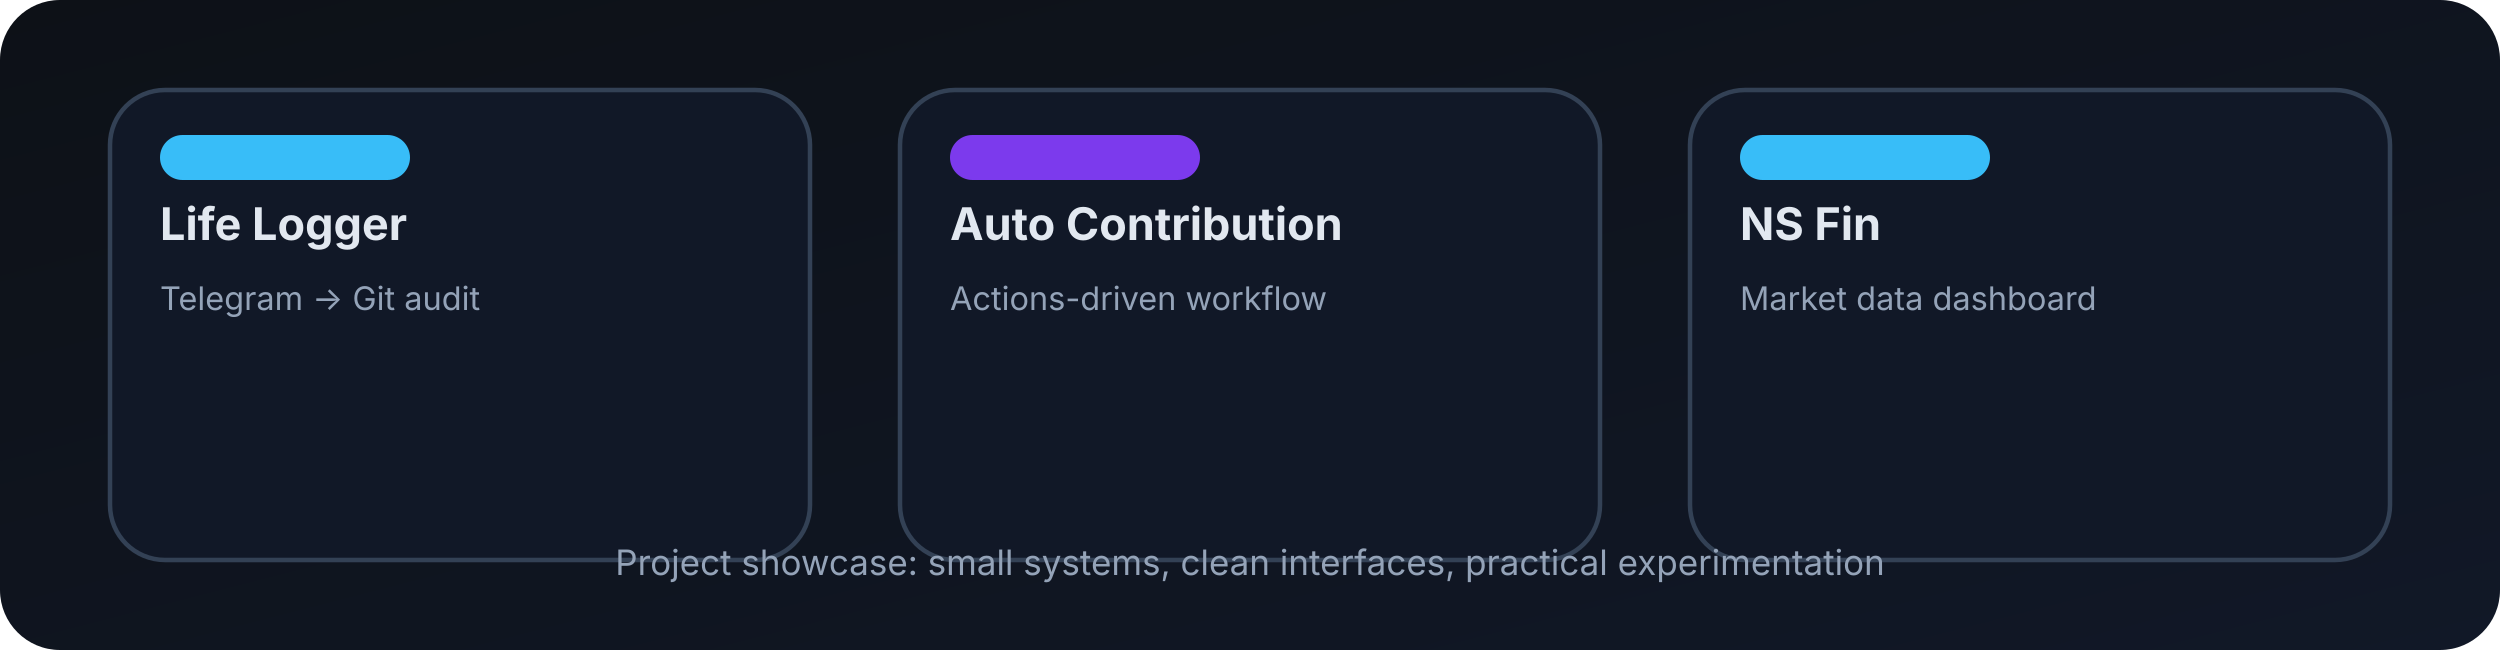
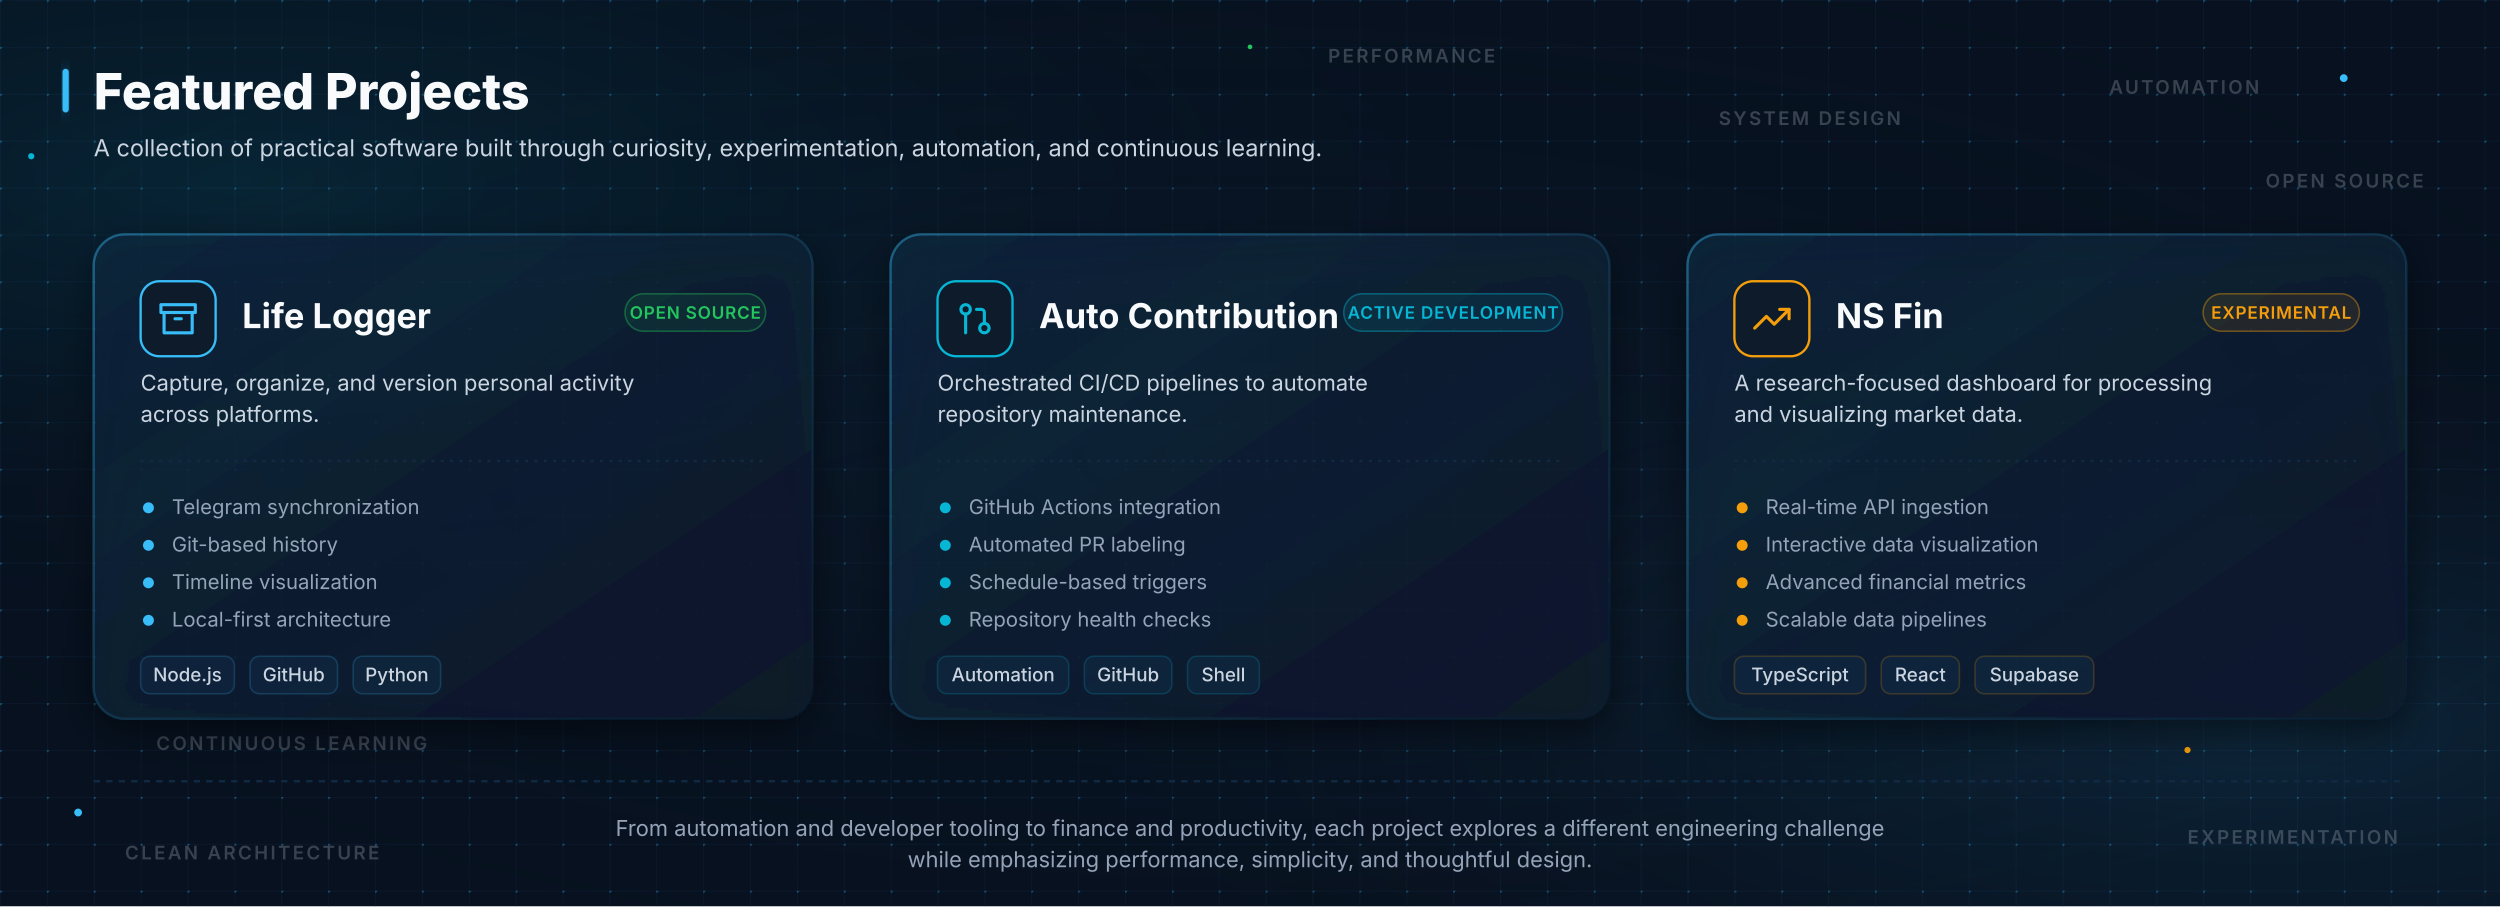
- <svg xmlns="http://www.w3.org/2000/svg" viewBox="0 0 1000 260" width="1000" height="260">
+ <svg xmlns="http://www.w3.org/2000/svg" viewBox="0 0 1600 580" width="1600" height="580">
  <defs>
-     <linearGradient id="bg" x1="0" y1="0" x2="1" y2="1">
-       <stop offset="0%" stop-color="#0d1117" />
-       <stop offset="100%" stop-color="#111827" />
+     <radialGradient id="pg-bgGlow" cx="50%" cy="50%" r="60%">
+       <stop offset="0%" stop-color="#102A43" stop-opacity="0.3" />
+       <stop offset="100%" stop-color="#07111F" stop-opacity="0" />
+     </radialGradient>
+     <radialGradient id="pg-cyanGlow" cx="10%" cy="20%" r="50%">
+       <stop offset="0%" stop-color="#06B6D4" stop-opacity="0.12" />
+       <stop offset="100%" stop-color="#07111F" stop-opacity="0" />
+     </radialGradient>
+     <radialGradient id="pg-blueGlow" cx="90%" cy="80%" r="50%">
+       <stop offset="0%" stop-color="#38BDF8" stop-opacity="0.12" />
+       <stop offset="100%" stop-color="#07111F" stop-opacity="0" />
+     </radialGradient>
+     <pattern id="pg-grid" width="30" height="30" patternUnits="userSpaceOnUse">
+       <path d="M 30 0 L 0 0 0 30" fill="none" stroke="#102A43" stroke-width="1" stroke-opacity="0.4" />
+       <circle cx="0" cy="0" r="1.5" fill="#38BDF8" opacity="0.3" />
+     </pattern>
+     <linearGradient id="pg-cardGrad" x1="0" y1="0" x2="1" y2="1">
+       <stop offset="0%" stop-color="#102A43" stop-opacity="0.65" />
+       <stop offset="100%" stop-color="#0D1B2A" stop-opacity="0.85" />
    </linearGradient>
+     <linearGradient id="pg-cardBorder" x1="0" y1="0" x2="1" y2="1">
+       <stop offset="0%" stop-color="#38BDF8" stop-opacity="0.4" />
+       <stop offset="100%" stop-color="#102A43" stop-opacity="0.15" />
+     </linearGradient>
+     <filter id="pg-shadow" x="-10%" y="-10%" width="120%" height="120%">
+       <feDropShadow dx="0" dy="8" stdDeviation="12" flood-color="#000000" flood-opacity="0.6" />
+     </filter>
+     <filter id="pg-glow" x="-20%" y="-20%" width="140%" height="140%">
+       <feGaussianBlur stdDeviation="5" result="blur" />
+       <feMerge>
+         <feMergeNode in="blur" />
+         <feMergeNode in="SourceGraphic" />
+       </feMerge>
+     </filter>
  </defs>
-   <rect width="1000" height="260" rx="24" fill="url(#bg)" />
+   <style>
+     @keyframes floatUp {
+       0%, 100% { transform: translateY(0); }
+       50% { transform: translateY(-6px); }
+     }
+     @keyframes borderPulse {
+       0%, 100% { stroke-opacity: 0.3; }
+       50% { stroke-opacity: 0.8; }
+     }
+     @keyframes particleDrift {
+       0% { transform: translate(0, 0); opacity: 0; }
+       20% { opacity: 0.5; }
+       80% { opacity: 0.5; }
+       100% { transform: translate(15px, -30px); opacity: 0; }
+     }
+     @keyframes pulseGlow {
+       0%, 100% { opacity: 0.5; filter: drop-shadow(0 0 4px currentColor); }
+       50% { opacity: 1; filter: drop-shadow(0 0 10px currentColor); }
+     }
+     .floating-card-1 { animation: floatUp 6s ease-in-out infinite; }
+     .floating-card-2 { animation: floatUp 6s ease-in-out infinite 2s; }
+     .floating-card-3 { animation: floatUp 6s ease-in-out infinite 4s; }
+     .animated-border { animation: borderPulse 4s ease-in-out infinite; }
+     .particle { animation: particleDrift linear infinite; }
+     .glow-dot { animation: pulseGlow 3s ease-in-out infinite; }
+     .glass-panel {
+       fill: url(#pg-cardGrad);
+       stroke: url(#pg-cardBorder);
+       stroke-width: 1.5;
+       filter: url(#pg-shadow);
+     }
+   </style>
+   <rect width="1600" height="580" fill="#07111F" />
+   <rect width="100%" height="100%" fill="url(#pg-grid)" />
+   <rect width="100%" height="100%" fill="url(#pg-bgGlow)" />
+   <rect width="100%" height="100%" fill="url(#pg-cyanGlow)" />
+   <rect width="100%" height="100%" fill="url(#pg-blueGlow)" />
+   <g font-family="system-ui, -apple-system, sans-serif" font-size="12" fill="#CBD5E1" opacity="0.25" font-weight="600" letter-spacing="1.5">
+     <text x="1350" y="60" class="particle" style="animation-duration: 10s;">AUTOMATION</text>
+     <text x="1450" y="120" class="particle" style="animation-duration: 12s; animation-delay: 2s;">OPEN SOURCE</text>
+     <text x="1100" y="80" class="particle" style="animation-duration: 15s; animation-delay: 1s;">SYSTEM DESIGN</text>
+     <text x="850" y="40" class="particle" style="animation-duration: 11s; animation-delay: 3s;">PERFORMANCE</text>
+     <text x="80" y="550" class="particle" style="animation-duration: 14s; animation-delay: 0s;">CLEAN ARCHITECTURE</text>
+     <text x="1400" y="540" class="particle" style="animation-duration: 13s; animation-delay: 4s;">EXPERIMENTATION</text>
+     <text x="100" y="480" class="particle" style="animation-duration: 16s; animation-delay: 2s;">CONTINUOUS LEARNING</text>
+   </g>
+   <circle cx="20" cy="100" r="2" fill="#06B6D4" class="particle" style="animation-duration: 9s;" />
+   <circle cx="1500" cy="50" r="2.5" fill="#38BDF8" class="particle" style="animation-duration: 14s;" />
+   <circle cx="800" cy="30" r="1.5" fill="#22C55E" class="particle" style="animation-duration: 11s;" />
+   <circle cx="1400" cy="480" r="2" fill="#F59E0B" class="particle" style="animation-duration: 15s;" />
+   <circle cx="50" cy="520" r="2.5" fill="#38BDF8" class="particle" style="animation-duration: 12s;" />
  <g>
-     <rect x="44" y="36" width="280" height="188" rx="22" fill="#111827" stroke="#334155" stroke-width="1.8" />
-     <rect x="64" y="54" width="100" height="18" rx="9" fill="#38bdf8" />
-     <text x="64" y="96" font-family="Inter, Arial, sans-serif" fill="#e2e8f0" font-size="18" font-weight="700">Life Logger</text>
-     <text x="64" y="124" font-family="Inter, Arial, sans-serif" fill="#94a3b8" font-size="13">Telegram → Git audit</text>
+     <rect x="40" y="44" width="4" height="28" rx="2" fill="#38BDF8" filter="url(#pg-glow)" />
+     <text x="60" y="70" font-family="system-ui, -apple-system, sans-serif" font-size="32" font-weight="800" fill="#F8FAFC">Featured Projects</text>
+     <text x="60" y="100" font-family="system-ui, -apple-system, sans-serif" font-size="15" fill="#CBD5E1">A collection of practical software built through curiosity, experimentation, automation, and continuous learning.</text>
+   </g>
+   <g class="floating-card-1" transform="translate(60, 150)">
+     <rect x="0" y="0" width="460" height="310" rx="20" class="glass-panel animated-border" />
+     <rect x="30" y="30" width="48" height="48" rx="12" fill="#0D1B2A" stroke="#38BDF8" stroke-width="1.5" />
+     <g transform="translate(42, 42)" fill="none" stroke="#38BDF8" stroke-width="2" stroke-linecap="round" stroke-linejoin="round">
+       <polyline points="21 8 21 21 3 21 3 8" />
+       <rect x="1" y="3" width="22" height="5" />
+       <line x1="10" y1="12" x2="14" y2="12" />
+     </g>
+     <text x="95" y="60" font-family="system-ui, -apple-system, sans-serif" font-size="22" font-weight="700" fill="#F8FAFC">Life Logger</text>
+     <rect x="340" y="38" width="90" height="24" rx="12" fill="#22C55E" fill-opacity="0.1" stroke="#22C55E" stroke-opacity="0.4" />
+     <text x="385" y="54" font-family="system-ui, -apple-system, sans-serif" font-size="11" fill="#22C55E" text-anchor="middle" font-weight="600" letter-spacing="0.5">OPEN SOURCE</text>
+     <text x="30" y="100" font-family="system-ui, -apple-system, sans-serif" font-size="14" fill="#CBD5E1">Capture, organize, and version personal activity</text>
+     <text x="30" y="120" font-family="system-ui, -apple-system, sans-serif" font-size="14" fill="#CBD5E1">across platforms.</text>
+     <line x1="30" y1="145" x2="430" y2="145" stroke="#102A43" stroke-width="1.5" stroke-dasharray="2 4" />
+     <circle cx="35" cy="175" r="3.5" fill="#38BDF8" class="glow-dot" style="animation-delay: 0.1s;" />
+     <text x="50" y="179" font-family="system-ui, -apple-system, sans-serif" font-size="13" fill="#94A3B8">Telegram synchronization</text>
+     <circle cx="35" cy="199" r="3.5" fill="#38BDF8" class="glow-dot" style="animation-delay: 0.6s;" />
+     <text x="50" y="203" font-family="system-ui, -apple-system, sans-serif" font-size="13" fill="#94A3B8">Git-based history</text>
+     <circle cx="35" cy="223" r="3.5" fill="#38BDF8" class="glow-dot" style="animation-delay: 1.1s;" />
+     <text x="50" y="227" font-family="system-ui, -apple-system, sans-serif" font-size="13" fill="#94A3B8">Timeline visualization</text>
+     <circle cx="35" cy="247" r="3.5" fill="#38BDF8" class="glow-dot" style="animation-delay: 1.6s;" />
+     <text x="50" y="251" font-family="system-ui, -apple-system, sans-serif" font-size="13" fill="#94A3B8">Local-first architecture</text>
+     <g font-family="system-ui, -apple-system, sans-serif" font-size="12" fill="#CBD5E1" font-weight="500">
+       <rect x="30" y="270" width="60" height="24" rx="6" fill="#102A43" fill-opacity="0.6" stroke="#38BDF8" stroke-opacity="0.2" />
+       <text x="60" y="286" text-anchor="middle">Node.js</text>
+       <rect x="100" y="270" width="56" height="24" rx="6" fill="#102A43" fill-opacity="0.6" stroke="#38BDF8" stroke-opacity="0.2" />
+       <text x="128" y="286" text-anchor="middle">GitHub</text>
+       <rect x="166" y="270" width="56" height="24" rx="6" fill="#102A43" fill-opacity="0.6" stroke="#38BDF8" stroke-opacity="0.2" />
+       <text x="194" y="286" text-anchor="middle">Python</text>
+     </g>
+   </g>
+   <g class="floating-card-2" transform="translate(570, 150)">
+     <rect x="0" y="0" width="460" height="310" rx="20" class="glass-panel animated-border" style="animation-delay: 1s;" />
+     <rect x="30" y="30" width="48" height="48" rx="12" fill="#0D1B2A" stroke="#06B6D4" stroke-width="1.5" />
+     <g transform="translate(42, 42)" fill="none" stroke="#06B6D4" stroke-width="2" stroke-linecap="round" stroke-linejoin="round">
+       <circle cx="18" cy="18" r="3" />
+       <circle cx="6" cy="6" r="3" />
+       <path d="M13 6h3a2 2 0 0 1 2 2v7" />
+       <line x1="6" y1="9" x2="6" y2="21" />
+     </g>
+     <text x="95" y="60" font-family="system-ui, -apple-system, sans-serif" font-size="22" font-weight="700" fill="#F8FAFC">Auto Contribution</text>
+     <rect x="290" y="38" width="140" height="24" rx="12" fill="#06B6D4" fill-opacity="0.1" stroke="#06B6D4" stroke-opacity="0.4" />
+     <text x="360" y="54" font-family="system-ui, -apple-system, sans-serif" font-size="11" fill="#06B6D4" text-anchor="middle" font-weight="600" letter-spacing="0.5">ACTIVE DEVELOPMENT</text>
+     <text x="30" y="100" font-family="system-ui, -apple-system, sans-serif" font-size="14" fill="#CBD5E1">Orchestrated CI/CD pipelines to automate</text>
+     <text x="30" y="120" font-family="system-ui, -apple-system, sans-serif" font-size="14" fill="#CBD5E1">repository maintenance.</text>
+     <line x1="30" y1="145" x2="430" y2="145" stroke="#102A43" stroke-width="1.5" stroke-dasharray="2 4" />
+     <circle cx="35" cy="175" r="3.5" fill="#06B6D4" class="glow-dot" style="animation-delay: 0.3s;" />
+     <text x="50" y="179" font-family="system-ui, -apple-system, sans-serif" font-size="13" fill="#94A3B8">GitHub Actions integration</text>
+     <circle cx="35" cy="199" r="3.5" fill="#06B6D4" class="glow-dot" style="animation-delay: 0.8s;" />
+     <text x="50" y="203" font-family="system-ui, -apple-system, sans-serif" font-size="13" fill="#94A3B8">Automated PR labeling</text>
+     <circle cx="35" cy="223" r="3.5" fill="#06B6D4" class="glow-dot" style="animation-delay: 1.3s;" />
+     <text x="50" y="227" font-family="system-ui, -apple-system, sans-serif" font-size="13" fill="#94A3B8">Schedule-based triggers</text>
+     <circle cx="35" cy="247" r="3.5" fill="#06B6D4" class="glow-dot" style="animation-delay: 1.8s;" />
+     <text x="50" y="251" font-family="system-ui, -apple-system, sans-serif" font-size="13" fill="#94A3B8">Repository health checks</text>
+     <g font-family="system-ui, -apple-system, sans-serif" font-size="12" fill="#CBD5E1" font-weight="500">
+       <rect x="30" y="270" width="84" height="24" rx="6" fill="#102A43" fill-opacity="0.6" stroke="#06B6D4" stroke-opacity="0.2" />
+       <text x="72" y="286" text-anchor="middle">Automation</text>
+       <rect x="124" y="270" width="56" height="24" rx="6" fill="#102A43" fill-opacity="0.6" stroke="#06B6D4" stroke-opacity="0.2" />
+       <text x="152" y="286" text-anchor="middle">GitHub</text>
+       <rect x="190" y="270" width="46" height="24" rx="6" fill="#102A43" fill-opacity="0.6" stroke="#06B6D4" stroke-opacity="0.2" />
+       <text x="213" y="286" text-anchor="middle">Shell</text>
+     </g>
+   </g>
+   <g class="floating-card-3" transform="translate(1080, 150)">
+     <rect x="0" y="0" width="460" height="310" rx="20" class="glass-panel animated-border" style="animation-delay: 2s;" />
+     <rect x="30" y="30" width="48" height="48" rx="12" fill="#0D1B2A" stroke="#F59E0B" stroke-width="1.5" />
+     <g transform="translate(42, 42)" fill="none" stroke="#F59E0B" stroke-width="2" stroke-linecap="round" stroke-linejoin="round">
+       <polyline points="23 6 13.5 15.5 8.5 10.5 1 18" />
+       <polyline points="17 6 23 6 23 12" />
+     </g>
+     <text x="95" y="60" font-family="system-ui, -apple-system, sans-serif" font-size="22" font-weight="700" fill="#F8FAFC">NS Fin</text>
+     <rect x="330" y="38" width="100" height="24" rx="12" fill="#F59E0B" fill-opacity="0.1" stroke="#F59E0B" stroke-opacity="0.4" />
+     <text x="380" y="54" font-family="system-ui, -apple-system, sans-serif" font-size="11" fill="#F59E0B" text-anchor="middle" font-weight="600" letter-spacing="0.5">EXPERIMENTAL</text>
+     <text x="30" y="100" font-family="system-ui, -apple-system, sans-serif" font-size="14" fill="#CBD5E1">A research-focused dashboard for processing</text>
+     <text x="30" y="120" font-family="system-ui, -apple-system, sans-serif" font-size="14" fill="#CBD5E1">and visualizing market data.</text>
+     <line x1="30" y1="145" x2="430" y2="145" stroke="#102A43" stroke-width="1.5" stroke-dasharray="2 4" />
+     <circle cx="35" cy="175" r="3.5" fill="#F59E0B" class="glow-dot" style="animation-delay: 0.5s;" />
+     <text x="50" y="179" font-family="system-ui, -apple-system, sans-serif" font-size="13" fill="#94A3B8">Real-time API ingestion</text>
+     <circle cx="35" cy="199" r="3.5" fill="#F59E0B" class="glow-dot" style="animation-delay: 1.0s;" />
+     <text x="50" y="203" font-family="system-ui, -apple-system, sans-serif" font-size="13" fill="#94A3B8">Interactive data visualization</text>
+     <circle cx="35" cy="223" r="3.5" fill="#F59E0B" class="glow-dot" style="animation-delay: 1.5s;" />
+     <text x="50" y="227" font-family="system-ui, -apple-system, sans-serif" font-size="13" fill="#94A3B8">Advanced financial metrics</text>
+     <circle cx="35" cy="247" r="3.5" fill="#F59E0B" class="glow-dot" style="animation-delay: 2.0s;" />
+     <text x="50" y="251" font-family="system-ui, -apple-system, sans-serif" font-size="13" fill="#94A3B8">Scalable data pipelines</text>
+     <g font-family="system-ui, -apple-system, sans-serif" font-size="12" fill="#CBD5E1" font-weight="500">
+       <rect x="30" y="270" width="84" height="24" rx="6" fill="#102A43" fill-opacity="0.6" stroke="#F59E0B" stroke-opacity="0.2" />
+       <text x="72" y="286" text-anchor="middle">TypeScript</text>
+       <rect x="124" y="270" width="50" height="24" rx="6" fill="#102A43" fill-opacity="0.6" stroke="#F59E0B" stroke-opacity="0.2" />
+       <text x="149" y="286" text-anchor="middle">React</text>
+       <rect x="184" y="270" width="76" height="24" rx="6" fill="#102A43" fill-opacity="0.6" stroke="#F59E0B" stroke-opacity="0.2" />
+       <text x="222" y="286" text-anchor="middle">Supabase</text>
+     </g>
  </g>
  <g>
-     <rect x="360" y="36" width="280" height="188" rx="22" fill="#111827" stroke="#334155" stroke-width="1.8" />
-     <rect x="380" y="54" width="100" height="18" rx="9" fill="#7c3aed" />
-     <text x="380" y="96" font-family="Inter, Arial, sans-serif" fill="#e2e8f0" font-size="18" font-weight="700">Auto Contribution</text>
-     <text x="380" y="124" font-family="Inter, Arial, sans-serif" fill="#94a3b8" font-size="13">Actions-driven workflow</text>
+     <line x1="60" y1="500" x2="1540" y2="500" stroke="#102A43" stroke-width="1.5" stroke-dasharray="4 4" />
+     <text x="800" y="535" font-family="system-ui, -apple-system, sans-serif" font-size="14" fill="#94A3B8" text-anchor="middle">From automation and developer tooling to finance and productivity, each project explores a different engineering challenge</text>
+     <text x="800" y="555" font-family="system-ui, -apple-system, sans-serif" font-size="14" fill="#94A3B8" text-anchor="middle">while emphasizing performance, simplicity, and thoughtful design.</text>
  </g>
-   <g>
-     <rect x="676" y="36" width="280" height="188" rx="22" fill="#111827" stroke="#334155" stroke-width="1.8" />
-     <rect x="696" y="54" width="100" height="18" rx="9" fill="#38bdf8" />
-     <text x="696" y="96" font-family="Inter, Arial, sans-serif" fill="#e2e8f0" font-size="18" font-weight="700">NS Fin</text>
-     <text x="696" y="124" font-family="Inter, Arial, sans-serif" fill="#94a3b8" font-size="13">Market data dashboard</text>
-   </g>
-   <text x="500" y="230" font-family="Inter, Arial, sans-serif" fill="#94a3b8" font-size="14" text-anchor="middle">Project showcase: small systems, clean interfaces, practical experimentation</text>
</svg>
